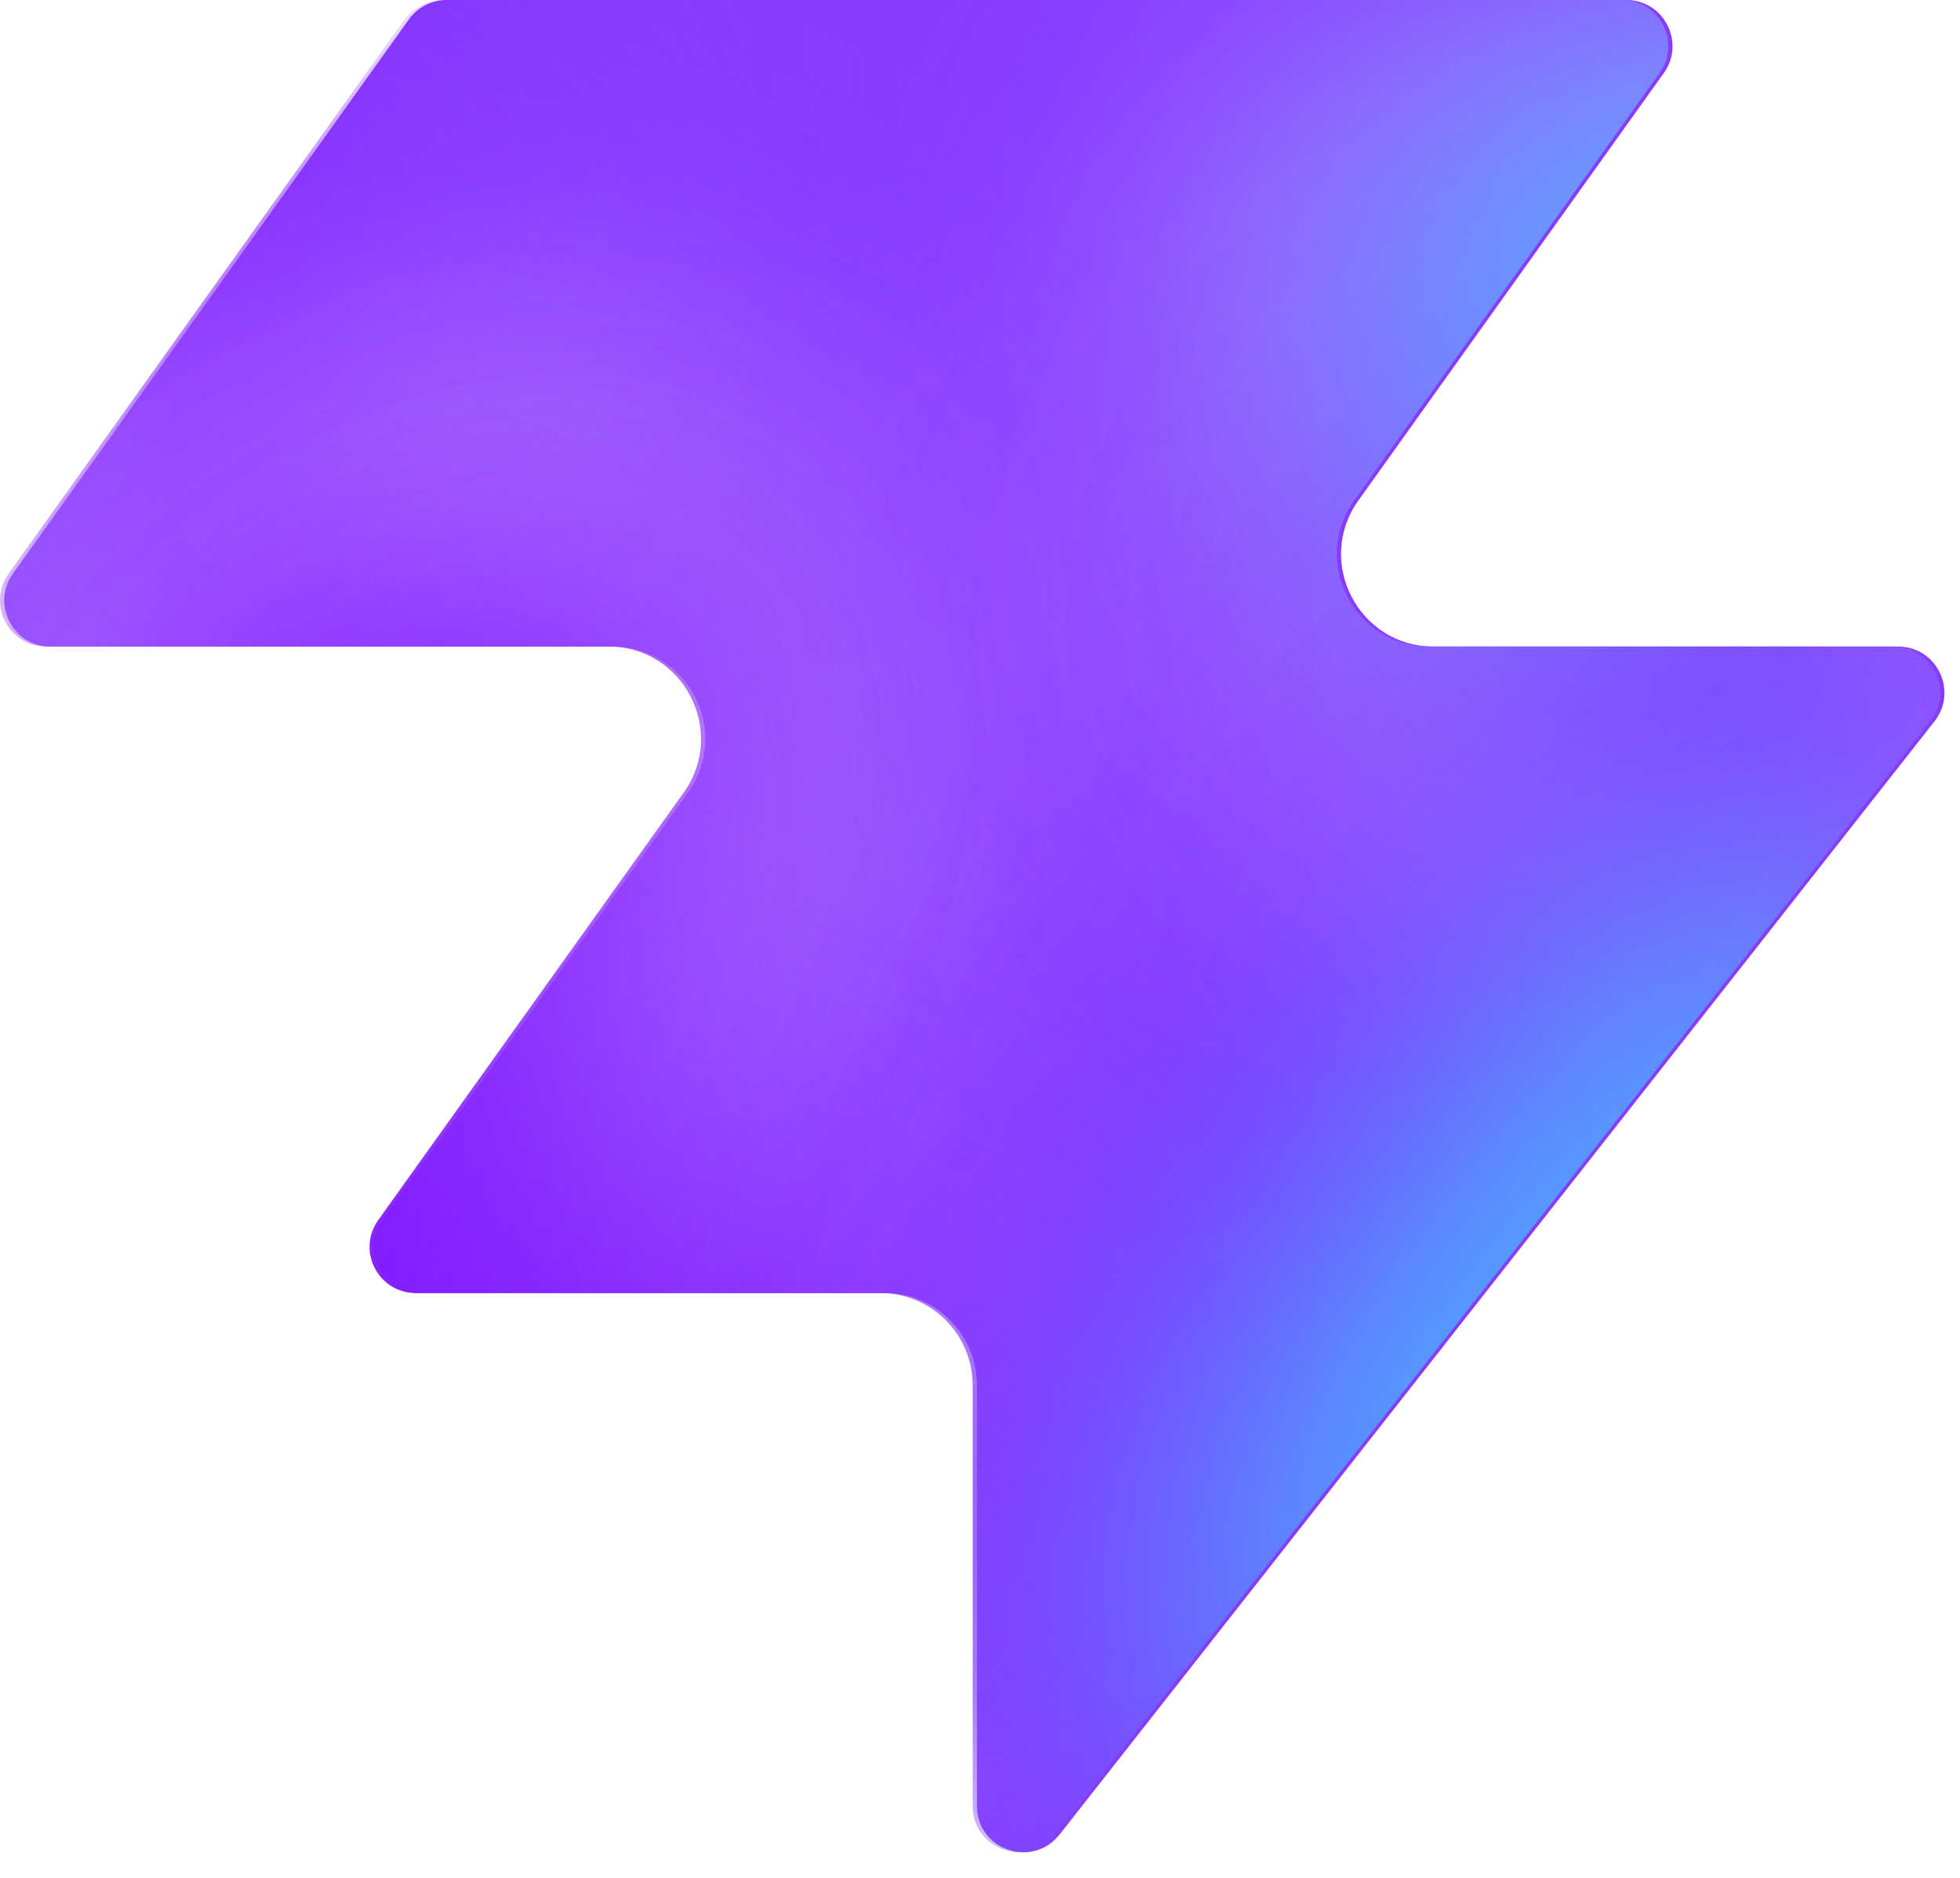
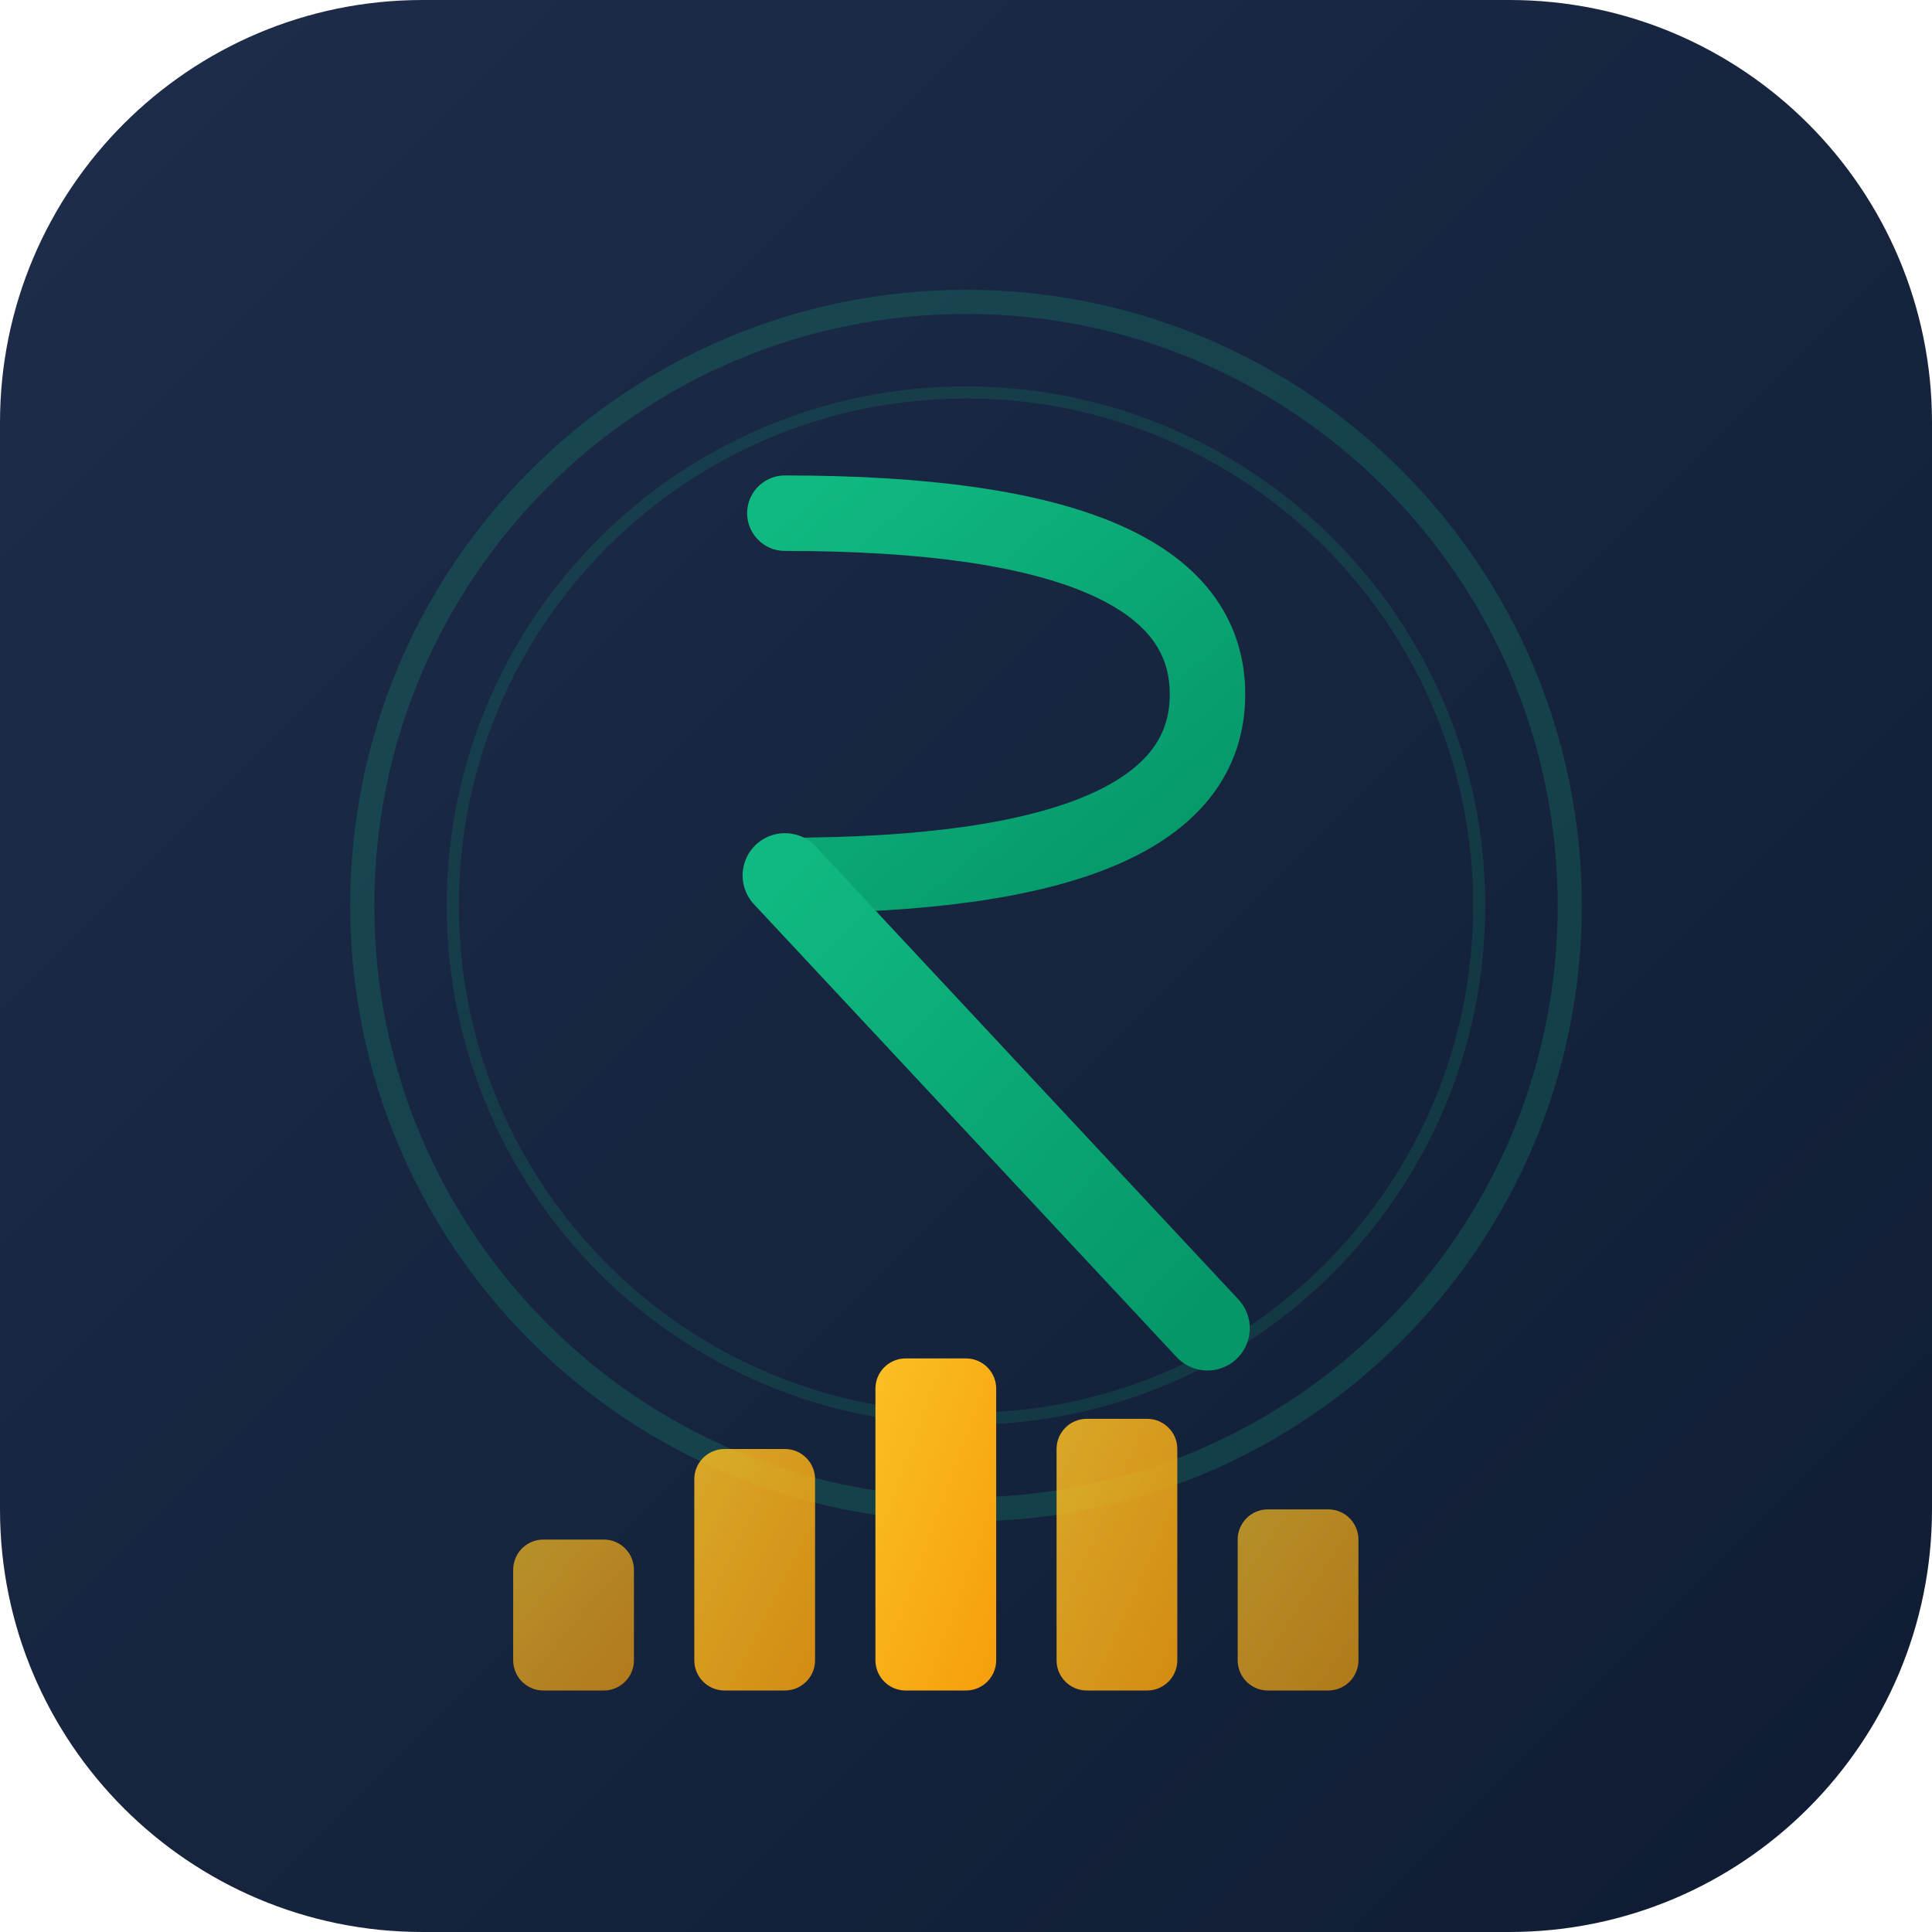
- <svg xmlns="http://www.w3.org/2000/svg" width="48" height="46" fill="none" viewBox="0 0 48 46">
-   <path fill="#863bff" d="M25.946 44.938c-.664.845-2.021.375-2.021-.698V33.937a2.26 2.26 0 0 0-2.262-2.262H10.287c-.92 0-1.456-1.04-.92-1.788l7.48-10.471c1.07-1.497 0-3.578-1.842-3.578H1.237c-.92 0-1.456-1.04-.92-1.788L10.013.474c.214-.297.556-.474.92-.474h28.894c.92 0 1.456 1.04.92 1.788l-7.48 10.471c-1.07 1.498 0 3.579 1.842 3.579h11.377c.943 0 1.473 1.088.89 1.83L25.947 44.94z" style="fill:#863bff;fill:color(display-p3 .525 .23 1);fill-opacity:1" />
-   <mask id="a" width="48" height="46" x="0" y="0" maskUnits="userSpaceOnUse" style="mask-type:alpha">
-     <path fill="#000" d="M25.842 44.938c-.664.844-2.021.375-2.021-.698V33.937a2.26 2.26 0 0 0-2.262-2.262H10.183c-.92 0-1.456-1.04-.92-1.788l7.48-10.471c1.07-1.498 0-3.579-1.842-3.579H1.133c-.92 0-1.456-1.04-.92-1.787L9.91.473c.214-.297.556-.474.92-.474h28.894c.92 0 1.456 1.04.92 1.788l-7.48 10.471c-1.07 1.498 0 3.578 1.842 3.578h11.377c.943 0 1.473 1.088.89 1.832L25.843 44.94z" style="fill:#000;fill-opacity:1" />
-   </mask>
-   <g mask="url(#a)">
-     <g filter="url(#b)">
-       <ellipse cx="5.508" cy="14.704" fill="#ede6ff" rx="5.508" ry="14.704" style="fill:#ede6ff;fill:color(display-p3 .927 .903 1);fill-opacity:1" transform="matrix(.00324 1 1 -.00324 -4.47 31.516)" />
-     </g>
-     <g filter="url(#c)">
-       <ellipse cx="10.399" cy="29.851" fill="#ede6ff" rx="10.399" ry="29.851" style="fill:#ede6ff;fill:color(display-p3 .927 .903 1);fill-opacity:1" transform="matrix(.00324 1 1 -.00324 -39.328 7.883)" />
-     </g>
-     <g filter="url(#d)">
-       <ellipse cx="5.508" cy="30.487" fill="#7e14ff" rx="5.508" ry="30.487" style="fill:#7e14ff;fill:color(display-p3 .492 .077 1);fill-opacity:1" transform="rotate(89.814 -25.913 -14.639)scale(1 -1)" />
-     </g>
-     <g filter="url(#e)">
-       <ellipse cx="5.508" cy="30.599" fill="#7e14ff" rx="5.508" ry="30.599" style="fill:#7e14ff;fill:color(display-p3 .492 .077 1);fill-opacity:1" transform="rotate(89.814 -32.644 -3.334)scale(1 -1)" />
-     </g>
-     <g filter="url(#f)">
-       <ellipse cx="5.508" cy="30.599" fill="#7e14ff" rx="5.508" ry="30.599" style="fill:#7e14ff;fill:color(display-p3 .492 .077 1);fill-opacity:1" transform="matrix(.00324 1 1 -.00324 -34.34 30.47)" />
-     </g>
-     <g filter="url(#g)">
-       <ellipse cx="14.072" cy="22.078" fill="#ede6ff" rx="14.072" ry="22.078" style="fill:#ede6ff;fill:color(display-p3 .927 .903 1);fill-opacity:1" transform="rotate(93.35 24.506 48.493)scale(-1 1)" />
-     </g>
-     <g filter="url(#h)">
-       <ellipse cx="3.47" cy="21.501" fill="#7e14ff" rx="3.47" ry="21.501" style="fill:#7e14ff;fill:color(display-p3 .492 .077 1);fill-opacity:1" transform="rotate(89.009 28.708 47.59)scale(-1 1)" />
-     </g>
-     <g filter="url(#i)">
-       <ellipse cx="3.47" cy="21.501" fill="#7e14ff" rx="3.47" ry="21.501" style="fill:#7e14ff;fill:color(display-p3 .492 .077 1);fill-opacity:1" transform="rotate(89.009 28.708 47.59)scale(-1 1)" />
-     </g>
-     <g filter="url(#j)">
-       <ellipse cx=".387" cy="8.972" fill="#7e14ff" rx="4.407" ry="29.108" style="fill:#7e14ff;fill:color(display-p3 .492 .077 1);fill-opacity:1" transform="rotate(39.51 .387 8.972)" />
-     </g>
-     <g filter="url(#k)">
-       <ellipse cx="47.523" cy="-6.092" fill="#7e14ff" rx="4.407" ry="29.108" style="fill:#7e14ff;fill:color(display-p3 .492 .077 1);fill-opacity:1" transform="rotate(37.892 47.523 -6.092)" />
-     </g>
-     <g filter="url(#l)">
-       <ellipse cx="41.412" cy="6.333" fill="#47bfff" rx="5.971" ry="9.665" style="fill:#47bfff;fill:color(display-p3 .28 .748 1);fill-opacity:1" transform="rotate(37.892 41.412 6.333)" />
-     </g>
-     <g filter="url(#m)">
-       <ellipse cx="-1.879" cy="38.332" fill="#7e14ff" rx="4.407" ry="29.108" style="fill:#7e14ff;fill:color(display-p3 .492 .077 1);fill-opacity:1" transform="rotate(37.892 -1.88 38.332)" />
-     </g>
-     <g filter="url(#n)">
-       <ellipse cx="-1.879" cy="38.332" fill="#7e14ff" rx="4.407" ry="29.108" style="fill:#7e14ff;fill:color(display-p3 .492 .077 1);fill-opacity:1" transform="rotate(37.892 -1.88 38.332)" />
-     </g>
-     <g filter="url(#o)">
-       <ellipse cx="35.651" cy="29.907" fill="#7e14ff" rx="4.407" ry="29.108" style="fill:#7e14ff;fill:color(display-p3 .492 .077 1);fill-opacity:1" transform="rotate(37.892 35.651 29.907)" />
-     </g>
-     <g filter="url(#p)">
-       <ellipse cx="38.418" cy="32.4" fill="#47bfff" rx="5.971" ry="15.297" style="fill:#47bfff;fill:color(display-p3 .28 .748 1);fill-opacity:1" transform="rotate(37.892 38.418 32.4)" />
-     </g>
-   </g>
+ <svg xmlns="http://www.w3.org/2000/svg" viewBox="0 0 64 64" width="64" height="64">
  <defs>
-     <filter id="b" width="60.045" height="41.654" x="-19.77" y="16.149" color-interpolation-filters="sRGB" filterUnits="userSpaceOnUse">
-       <feFlood flood-opacity="0" result="BackgroundImageFix" />
-       <feBlend in="SourceGraphic" in2="BackgroundImageFix" result="shape" />
-       <feGaussianBlur result="effect1_foregroundBlur_2002_17158" stdDeviation="7.659" />
-     </filter>
-     <filter id="c" width="90.34" height="51.437" x="-54.613" y="-7.533" color-interpolation-filters="sRGB" filterUnits="userSpaceOnUse">
-       <feFlood flood-opacity="0" result="BackgroundImageFix" />
-       <feBlend in="SourceGraphic" in2="BackgroundImageFix" result="shape" />
-       <feGaussianBlur result="effect1_foregroundBlur_2002_17158" stdDeviation="7.659" />
-     </filter>
-     <filter id="d" width="79.355" height="29.4" x="-49.64" y="2.03" color-interpolation-filters="sRGB" filterUnits="userSpaceOnUse">
-       <feFlood flood-opacity="0" result="BackgroundImageFix" />
-       <feBlend in="SourceGraphic" in2="BackgroundImageFix" result="shape" />
-       <feGaussianBlur result="effect1_foregroundBlur_2002_17158" stdDeviation="4.596" />
-     </filter>
-     <filter id="e" width="79.579" height="29.4" x="-45.045" y="20.029" color-interpolation-filters="sRGB" filterUnits="userSpaceOnUse">
-       <feFlood flood-opacity="0" result="BackgroundImageFix" />
-       <feBlend in="SourceGraphic" in2="BackgroundImageFix" result="shape" />
-       <feGaussianBlur result="effect1_foregroundBlur_2002_17158" stdDeviation="4.596" />
-     </filter>
-     <filter id="f" width="79.579" height="29.4" x="-43.513" y="21.178" color-interpolation-filters="sRGB" filterUnits="userSpaceOnUse">
-       <feFlood flood-opacity="0" result="BackgroundImageFix" />
-       <feBlend in="SourceGraphic" in2="BackgroundImageFix" result="shape" />
-       <feGaussianBlur result="effect1_foregroundBlur_2002_17158" stdDeviation="4.596" />
-     </filter>
-     <filter id="g" width="74.749" height="58.852" x="15.756" y="-17.901" color-interpolation-filters="sRGB" filterUnits="userSpaceOnUse">
-       <feFlood flood-opacity="0" result="BackgroundImageFix" />
-       <feBlend in="SourceGraphic" in2="BackgroundImageFix" result="shape" />
-       <feGaussianBlur result="effect1_foregroundBlur_2002_17158" stdDeviation="7.659" />
-     </filter>
-     <filter id="h" width="61.377" height="25.362" x="23.548" y="2.284" color-interpolation-filters="sRGB" filterUnits="userSpaceOnUse">
-       <feFlood flood-opacity="0" result="BackgroundImageFix" />
-       <feBlend in="SourceGraphic" in2="BackgroundImageFix" result="shape" />
-       <feGaussianBlur result="effect1_foregroundBlur_2002_17158" stdDeviation="4.596" />
-     </filter>
-     <filter id="i" width="61.377" height="25.362" x="23.548" y="2.284" color-interpolation-filters="sRGB" filterUnits="userSpaceOnUse">
-       <feFlood flood-opacity="0" result="BackgroundImageFix" />
-       <feBlend in="SourceGraphic" in2="BackgroundImageFix" result="shape" />
-       <feGaussianBlur result="effect1_foregroundBlur_2002_17158" stdDeviation="4.596" />
-     </filter>
-     <filter id="j" width="56.045" height="63.649" x="-27.636" y="-22.853" color-interpolation-filters="sRGB" filterUnits="userSpaceOnUse">
-       <feFlood flood-opacity="0" result="BackgroundImageFix" />
-       <feBlend in="SourceGraphic" in2="BackgroundImageFix" result="shape" />
-       <feGaussianBlur result="effect1_foregroundBlur_2002_17158" stdDeviation="4.596" />
-     </filter>
-     <filter id="k" width="54.814" height="64.646" x="20.116" y="-38.415" color-interpolation-filters="sRGB" filterUnits="userSpaceOnUse">
-       <feFlood flood-opacity="0" result="BackgroundImageFix" />
-       <feBlend in="SourceGraphic" in2="BackgroundImageFix" result="shape" />
-       <feGaussianBlur result="effect1_foregroundBlur_2002_17158" stdDeviation="4.596" />
-     </filter>
-     <filter id="l" width="33.541" height="35.313" x="24.641" y="-11.323" color-interpolation-filters="sRGB" filterUnits="userSpaceOnUse">
-       <feFlood flood-opacity="0" result="BackgroundImageFix" />
-       <feBlend in="SourceGraphic" in2="BackgroundImageFix" result="shape" />
-       <feGaussianBlur result="effect1_foregroundBlur_2002_17158" stdDeviation="4.596" />
-     </filter>
-     <filter id="m" width="54.814" height="64.646" x="-29.286" y="6.009" color-interpolation-filters="sRGB" filterUnits="userSpaceOnUse">
-       <feFlood flood-opacity="0" result="BackgroundImageFix" />
-       <feBlend in="SourceGraphic" in2="BackgroundImageFix" result="shape" />
-       <feGaussianBlur result="effect1_foregroundBlur_2002_17158" stdDeviation="4.596" />
-     </filter>
-     <filter id="n" width="54.814" height="64.646" x="-29.286" y="6.009" color-interpolation-filters="sRGB" filterUnits="userSpaceOnUse">
-       <feFlood flood-opacity="0" result="BackgroundImageFix" />
-       <feBlend in="SourceGraphic" in2="BackgroundImageFix" result="shape" />
-       <feGaussianBlur result="effect1_foregroundBlur_2002_17158" stdDeviation="4.596" />
-     </filter>
-     <filter id="o" width="54.814" height="64.646" x="8.244" y="-2.416" color-interpolation-filters="sRGB" filterUnits="userSpaceOnUse">
-       <feFlood flood-opacity="0" result="BackgroundImageFix" />
-       <feBlend in="SourceGraphic" in2="BackgroundImageFix" result="shape" />
-       <feGaussianBlur result="effect1_foregroundBlur_2002_17158" stdDeviation="4.596" />
-     </filter>
-     <filter id="p" width="39.409" height="43.623" x="18.713" y="10.588" color-interpolation-filters="sRGB" filterUnits="userSpaceOnUse">
-       <feFlood flood-opacity="0" result="BackgroundImageFix" />
-       <feBlend in="SourceGraphic" in2="BackgroundImageFix" result="shape" />
-       <feGaussianBlur result="effect1_foregroundBlur_2002_17158" stdDeviation="4.596" />
-     </filter>
+     <linearGradient id="bg" x1="0%" y1="0%" x2="100%" y2="100%">
+       <stop offset="0%" style="stop-color:#1e2d4a" />
+       <stop offset="100%" style="stop-color:#0f1c33" />
+     </linearGradient>
+     <linearGradient id="rupee" x1="0%" y1="0%" x2="100%" y2="100%">
+       <stop offset="0%" style="stop-color:#10b981" />
+       <stop offset="100%" style="stop-color:#059669" />
+     </linearGradient>
+     <linearGradient id="gold" x1="0%" y1="0%" x2="100%" y2="100%">
+       <stop offset="0%" style="stop-color:#fbbf24" />
+       <stop offset="100%" style="stop-color:#f59e0b" />
+     </linearGradient>
  </defs>
+   <rect width="64" height="64" rx="14" fill="url(#bg)" />
+   <circle cx="32" cy="30" r="20" fill="none" stroke="#10b981" stroke-width="0.8" opacity="0.2" />
+   <circle cx="32" cy="30" r="17" fill="none" stroke="#10b981" stroke-width="0.4" opacity="0.15" />
+   <line x1="22" y1="17" x2="40" y2="17" stroke="url(#rupee)" stroke-width="3" stroke-linecap="round" />
+   <line x1="22" y1="23" x2="40" y2="23" stroke="url(#rupee)" stroke-width="3" stroke-linecap="round" />
+   <line x1="26" y1="17" x2="26" y2="44" stroke="url(#rupee)" stroke-width="3" stroke-linecap="round" />
+   <path d="M26 17 Q40 17 40 23 Q40 29 26 29" fill="none" stroke="url(#rupee)" stroke-width="2.5" stroke-linecap="round" />
+   <line x1="26" y1="29" x2="40" y2="44" stroke="url(#rupee)" stroke-width="2.8" stroke-linecap="round" />
+   <rect x="17" y="51" width="4" height="5" rx="1" fill="url(#gold)" opacity="0.7" />
+   <rect x="23" y="48" width="4" height="8" rx="1" fill="url(#gold)" opacity="0.85" />
+   <rect x="29" y="45" width="4" height="11" rx="1" fill="url(#gold)" />
+   <rect x="35" y="47" width="4" height="9" rx="1" fill="url(#gold)" opacity="0.85" />
+   <rect x="41" y="50" width="4" height="6" rx="1" fill="url(#gold)" opacity="0.7" />
</svg>
